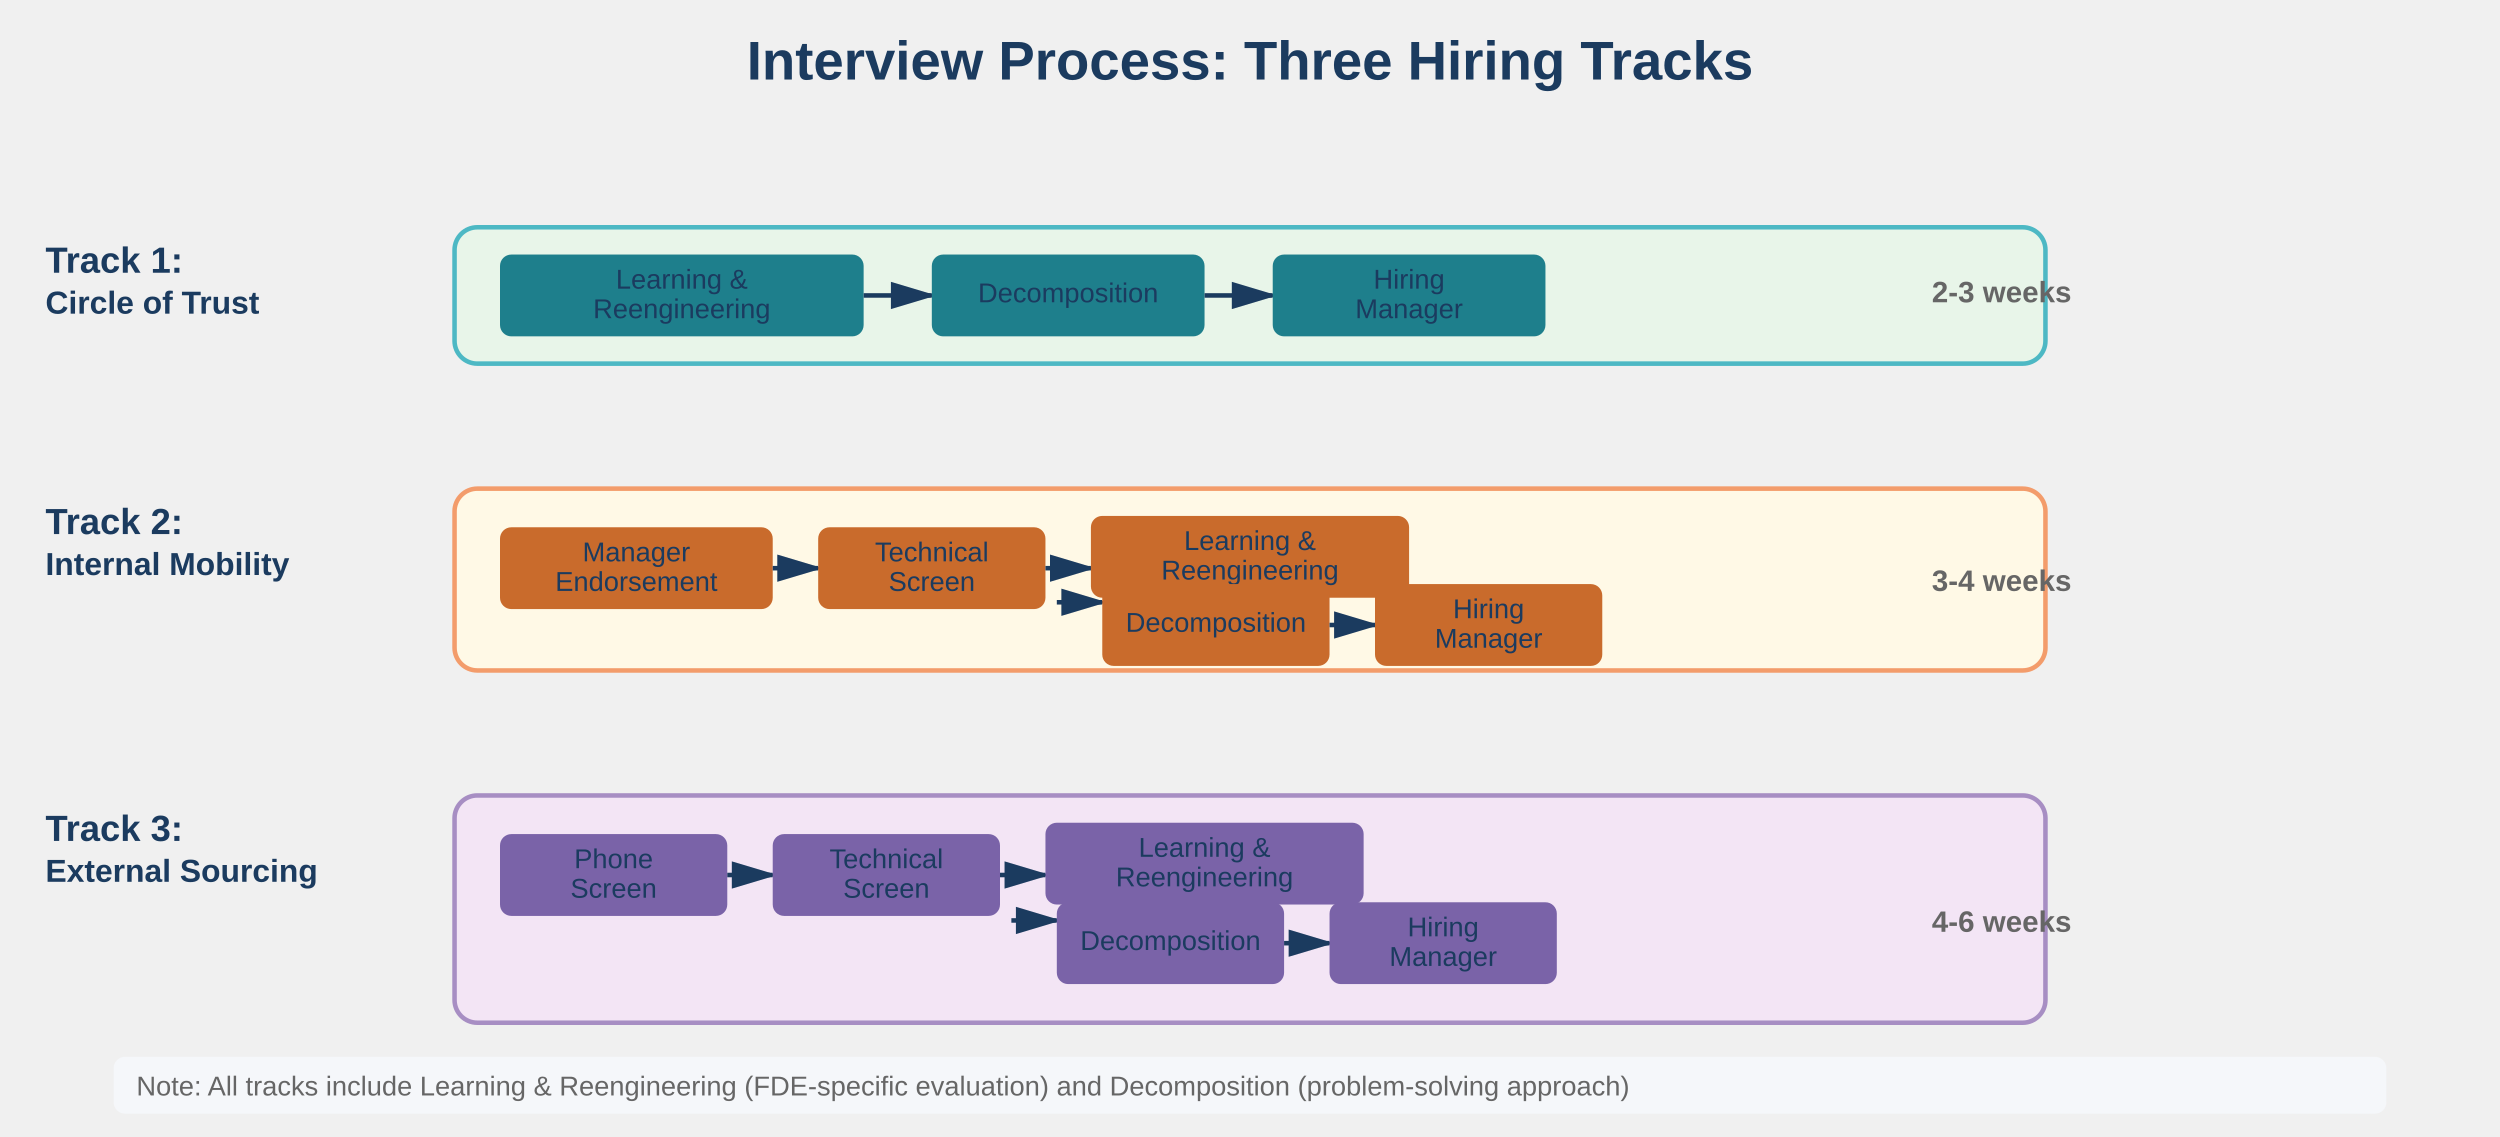
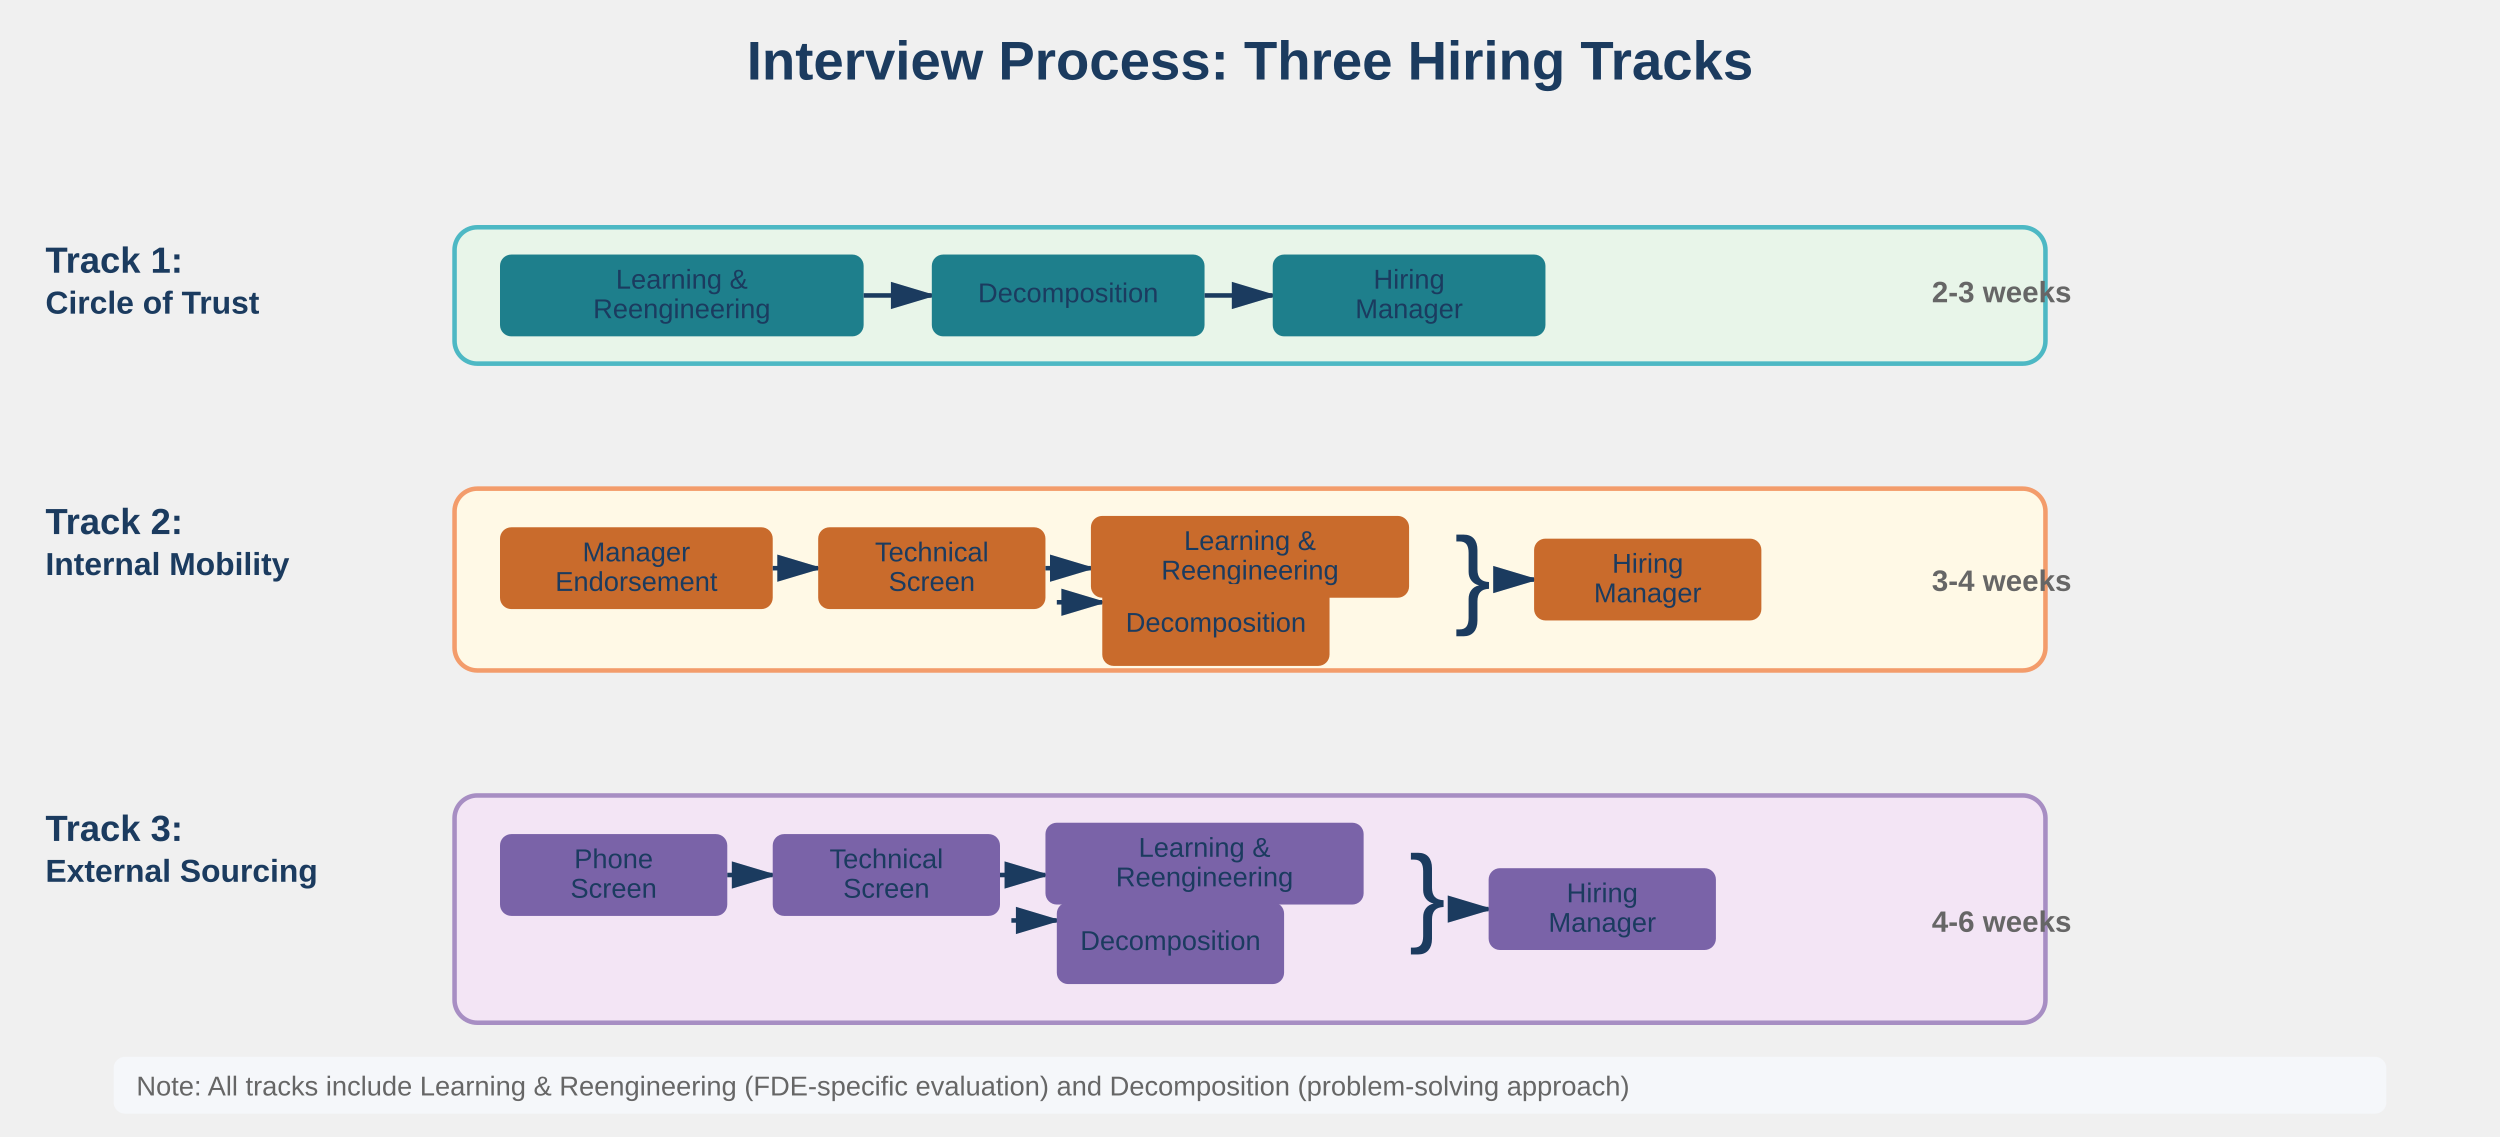
<svg xmlns="http://www.w3.org/2000/svg" width="1100" height="500">
  <defs>
    <style>
      .title { font-family: Arial, sans-serif; font-size: 24px; font-weight: bold; fill: #1B3B5F; }
      .track-label { font-family: Arial, sans-serif; font-size: 16px; font-weight: bold; fill: #1B3B5F; }
      .step-text { font-family: Arial, sans-serif; font-size: 12px; fill: #1B3B5F; text-anchor: middle; }
      .timeline-text { font-family: Arial, sans-serif; font-size: 13px; font-weight: bold; fill: #666666; }
      .icon { font-size: 18px; }
+       .brace-text { font-family: Arial, sans-serif; font-size: 48px; fill: #1B3B5F; }
    </style>
    <marker id="arrow" markerWidth="10" markerHeight="10" refX="9" refY="3" orient="auto">
      <polygon points="0 0, 10 3, 0 6" fill="#1B3B5F" />
    </marker>
  </defs>
  <text x="550" y="35" class="title" text-anchor="middle">Interview Process: Three Hiring Tracks</text>
  <text x="20" y="120" class="track-label">Track 1:</text>
  <text x="20" y="138" class="track-label" style="font-size: 14px;">Circle of Trust</text>
  <text x="20" y="235" class="track-label">Track 2:</text>
  <text x="20" y="253" class="track-label" style="font-size: 14px;">Internal Mobility</text>
  <text x="20" y="370" class="track-label">Track 3:</text>
  <text x="20" y="388" class="track-label" style="font-size: 14px;">External Sourcing</text>
  <rect x="200" y="100" width="700" height="60" rx="10" fill="#E8F5E9" stroke="#4DB8C4" stroke-width="2" />
  <rect x="220" y="112" width="160" height="36" rx="5" fill="#1E7F8C" />
  <text x="300" y="127" class="step-text" fill="#FFFFFF">Learning &amp;</text>
  <text x="300" y="140" class="step-text" fill="#FFFFFF">Reengineering</text>
  <line x1="380" y1="130" x2="410" y2="130" stroke="#1B3B5F" stroke-width="2" marker-end="url(#arrow)" />
  <rect x="410" y="112" width="120" height="36" rx="5" fill="#1E7F8C" />
  <text x="470" y="133" class="step-text" fill="#FFFFFF">Decomposition</text>
  <line x1="530" y1="130" x2="560" y2="130" stroke="#1B3B5F" stroke-width="2" marker-end="url(#arrow)" />
  <rect x="560" y="112" width="120" height="36" rx="5" fill="#1E7F8C" />
  <text x="620" y="127" class="step-text" fill="#FFFFFF">Hiring</text>
  <text x="620" y="140" class="step-text" fill="#FFFFFF">Manager</text>
  <text x="850" y="133" class="timeline-text">2-3 weeks</text>
  <rect x="200" y="215" width="700" height="80" rx="10" fill="#FFF9E6" stroke="#F39C6B" stroke-width="2" />
  <rect x="220" y="232" width="120" height="36" rx="5" fill="#C96B2C" />
  <text x="280" y="247" class="step-text" fill="#FFFFFF">Manager</text>
  <text x="280" y="260" class="step-text" fill="#FFFFFF">Endorsement</text>
  <line x1="340" y1="250" x2="360" y2="250" stroke="#1B3B5F" stroke-width="2" marker-end="url(#arrow)" />
  <rect x="360" y="232" width="100" height="36" rx="5" fill="#C96B2C" />
  <text x="410" y="247" class="step-text" fill="#FFFFFF">Technical</text>
  <text x="410" y="260" class="step-text" fill="#FFFFFF">Screen</text>
  <line x1="460" y1="250" x2="480" y2="250" stroke="#1B3B5F" stroke-width="2" marker-end="url(#arrow)" />
  <rect x="480" y="227" width="140" height="36" rx="5" fill="#C96B2C" />
  <text x="550" y="242" class="step-text" fill="#FFFFFF">Learning &amp;</text>
  <text x="550" y="255" class="step-text" fill="#FFFFFF">Reengineering</text>
  <line x1="465" y1="265" x2="485" y2="265" stroke="#1B3B5F" stroke-width="2" marker-end="url(#arrow)" />
  <rect x="485" y="257" width="100" height="36" rx="5" fill="#C96B2C" />
  <text x="535" y="278" class="step-text" fill="#FFFFFF">Decomposition</text>
-   <line x1="585" y1="275" x2="605" y2="275" stroke="#1B3B5F" stroke-width="2" marker-end="url(#arrow)" />
-   <rect x="605" y="257" width="100" height="36" rx="5" fill="#C96B2C" />
-   <text x="655" y="272" class="step-text" fill="#FFFFFF">Hiring</text>
-   <text x="655" y="285" class="step-text" fill="#FFFFFF">Manager</text>
+   <text x="640" y="270" class="brace-text">}</text>
+   <line x1="660" y1="255" x2="675" y2="255" stroke="#1B3B5F" stroke-width="2" marker-end="url(#arrow)" />
+   <rect x="675" y="237" width="100" height="36" rx="5" fill="#C96B2C" />
+   <text x="725" y="252" class="step-text" fill="#FFFFFF">Hiring</text>
+   <text x="725" y="265" class="step-text" fill="#FFFFFF">Manager</text>
  <text x="850" y="260" class="timeline-text">3-4 weeks</text>
  <rect x="200" y="350" width="700" height="100" rx="10" fill="#F3E5F5" stroke="#A78EC3" stroke-width="2" />
  <rect x="220" y="367" width="100" height="36" rx="5" fill="#7A63A8" />
  <text x="270" y="382" class="step-text" fill="#FFFFFF">Phone</text>
  <text x="270" y="395" class="step-text" fill="#FFFFFF">Screen</text>
  <line x1="320" y1="385" x2="340" y2="385" stroke="#1B3B5F" stroke-width="2" marker-end="url(#arrow)" />
  <rect x="340" y="367" width="100" height="36" rx="5" fill="#7A63A8" />
  <text x="390" y="382" class="step-text" fill="#FFFFFF">Technical</text>
  <text x="390" y="395" class="step-text" fill="#FFFFFF">Screen</text>
  <line x1="440" y1="385" x2="460" y2="385" stroke="#1B3B5F" stroke-width="2" marker-end="url(#arrow)" />
  <rect x="460" y="362" width="140" height="36" rx="5" fill="#7A63A8" />
  <text x="530" y="377" class="step-text" fill="#FFFFFF">Learning &amp;</text>
  <text x="530" y="390" class="step-text" fill="#FFFFFF">Reengineering</text>
  <line x1="445" y1="405" x2="465" y2="405" stroke="#1B3B5F" stroke-width="2" marker-end="url(#arrow)" />
  <rect x="465" y="397" width="100" height="36" rx="5" fill="#7A63A8" />
  <text x="515" y="418" class="step-text" fill="#FFFFFF">Decomposition</text>
-   <line x1="565" y1="415" x2="585" y2="415" stroke="#1B3B5F" stroke-width="2" marker-end="url(#arrow)" />
-   <rect x="585" y="397" width="100" height="36" rx="5" fill="#7A63A8" />
-   <text x="635" y="412" class="step-text" fill="#FFFFFF">Hiring</text>
-   <text x="635" y="425" class="step-text" fill="#FFFFFF">Manager</text>
+   <text x="620" y="410" class="brace-text">}</text>
+   <line x1="640" y1="400" x2="655" y2="400" stroke="#1B3B5F" stroke-width="2" marker-end="url(#arrow)" />
+   <rect x="655" y="382" width="100" height="36" rx="5" fill="#7A63A8" />
+   <text x="705" y="397" class="step-text" fill="#FFFFFF">Hiring</text>
+   <text x="705" y="410" class="step-text" fill="#FFFFFF">Manager</text>
  <text x="850" y="410" class="timeline-text">4-6 weeks</text>
  <rect x="50" y="465" width="1000" height="25" rx="5" fill="#F5F7FA" />
  <text x="60" y="482" style="font-family: Arial; font-size: 12px; fill: #666666;">
    Note: All tracks include Learning &amp; Reengineering (FDE-specific evaluation) and Decomposition (problem-solving approach)
  </text>
</svg>
